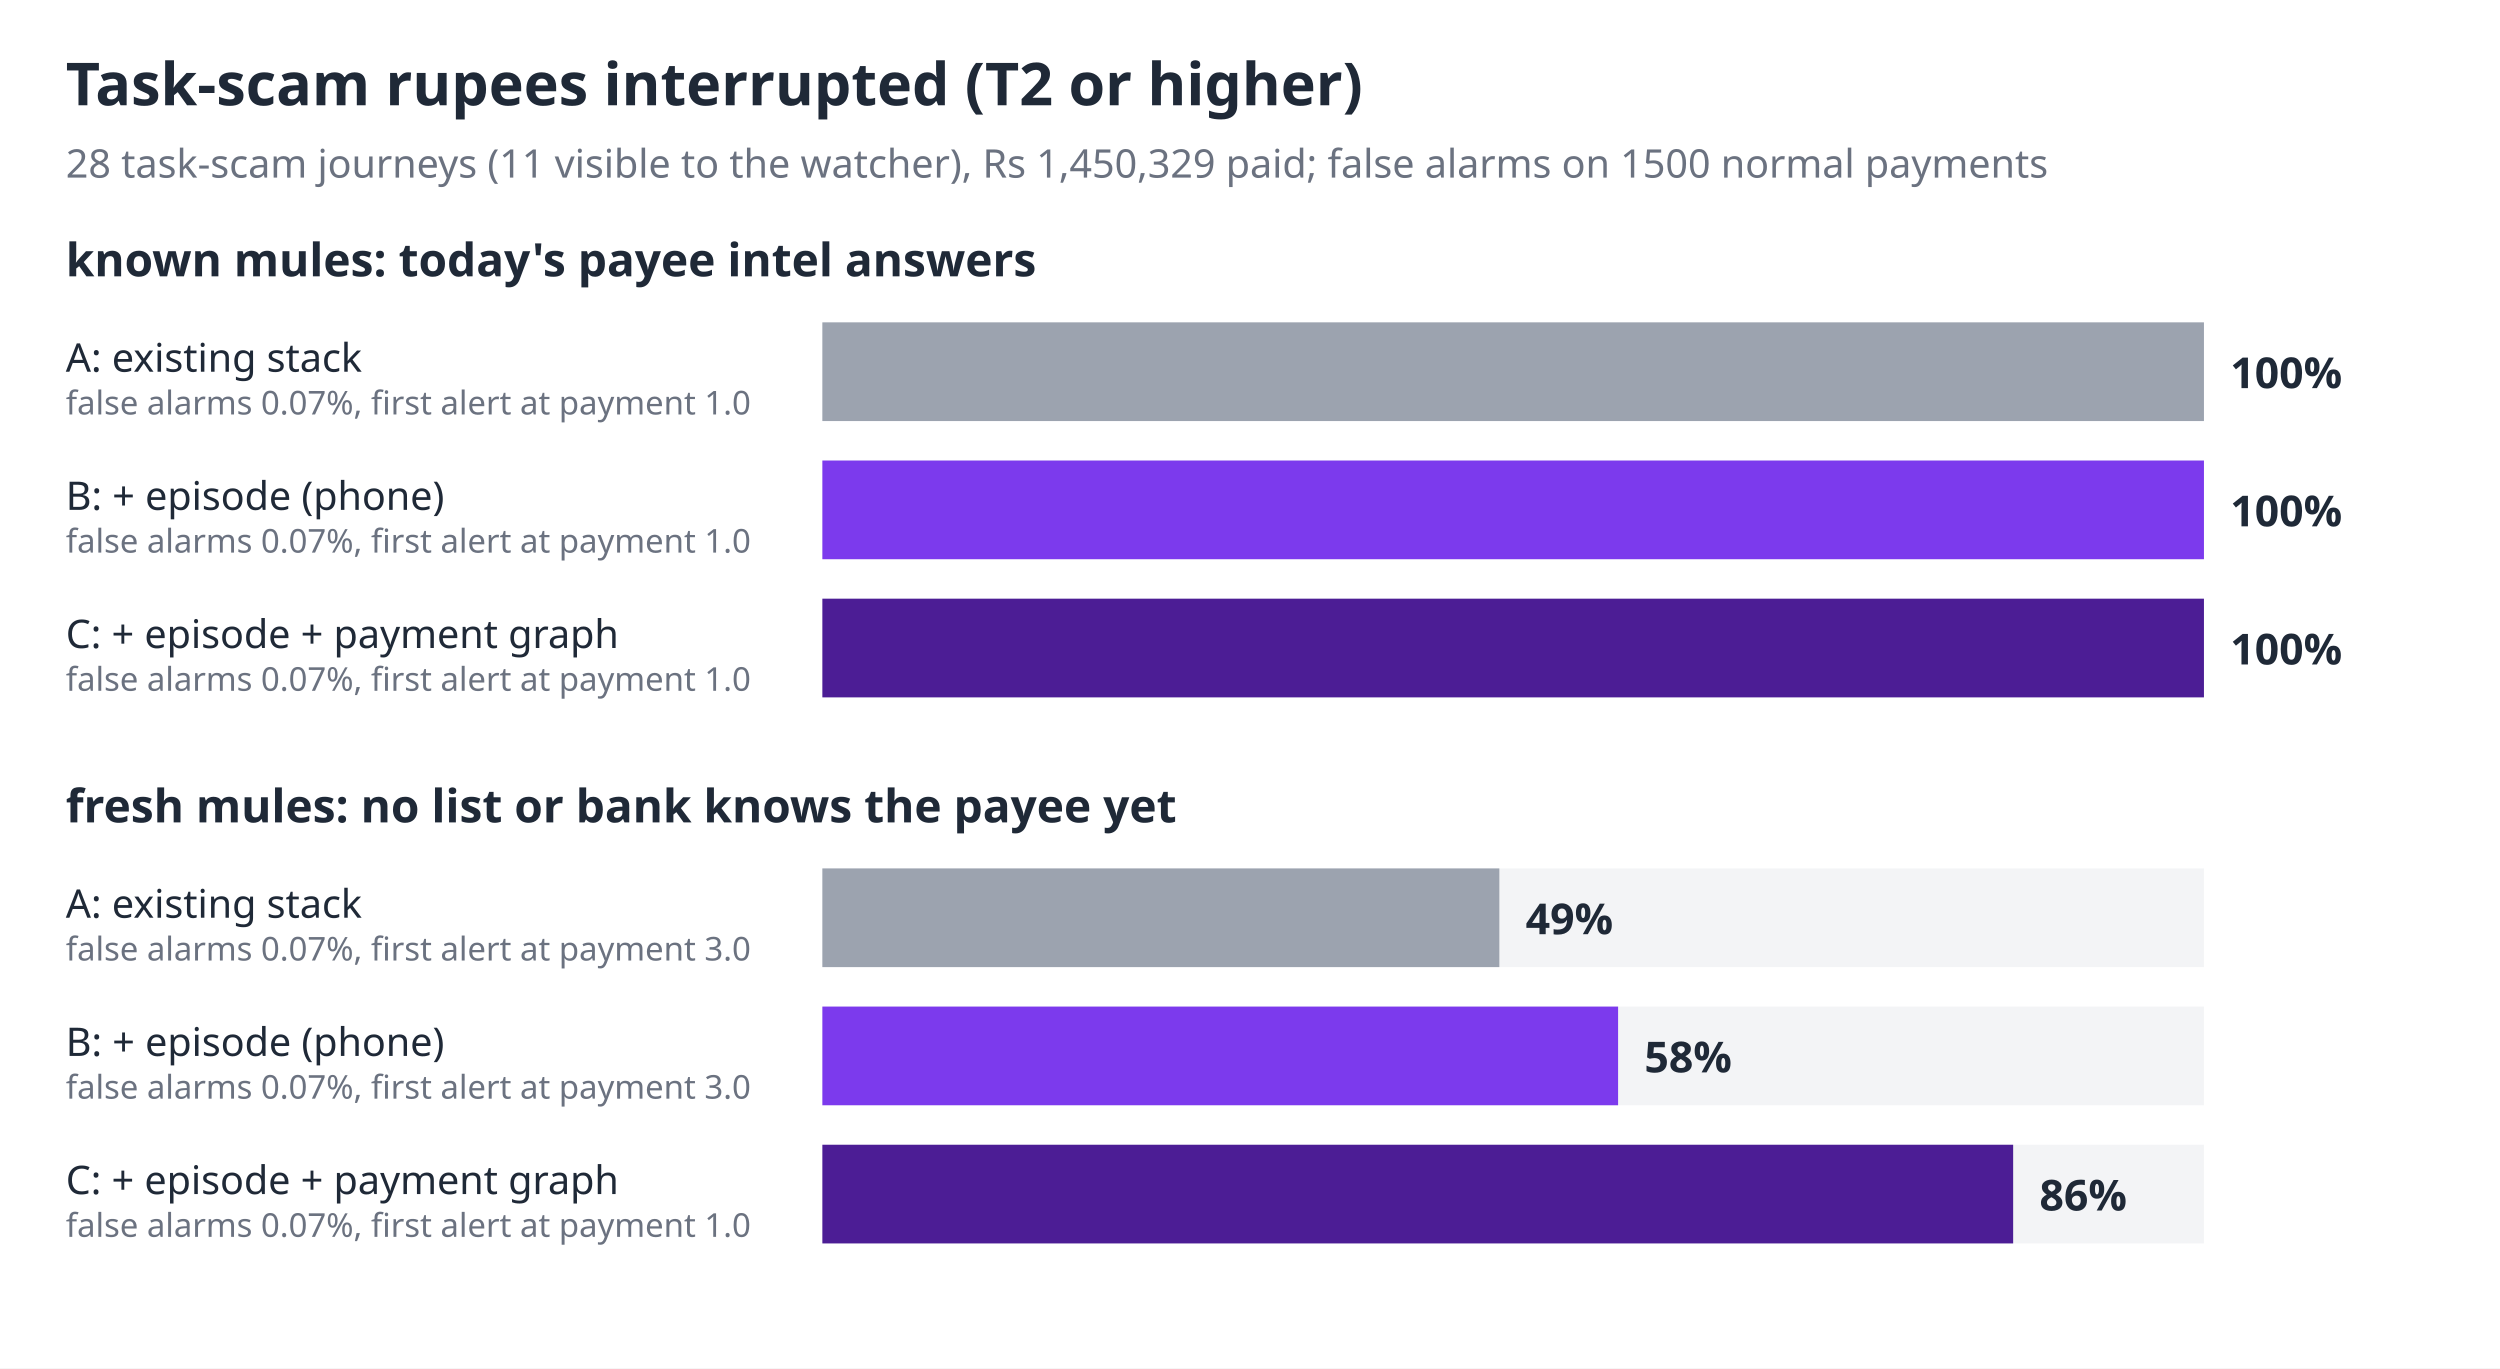
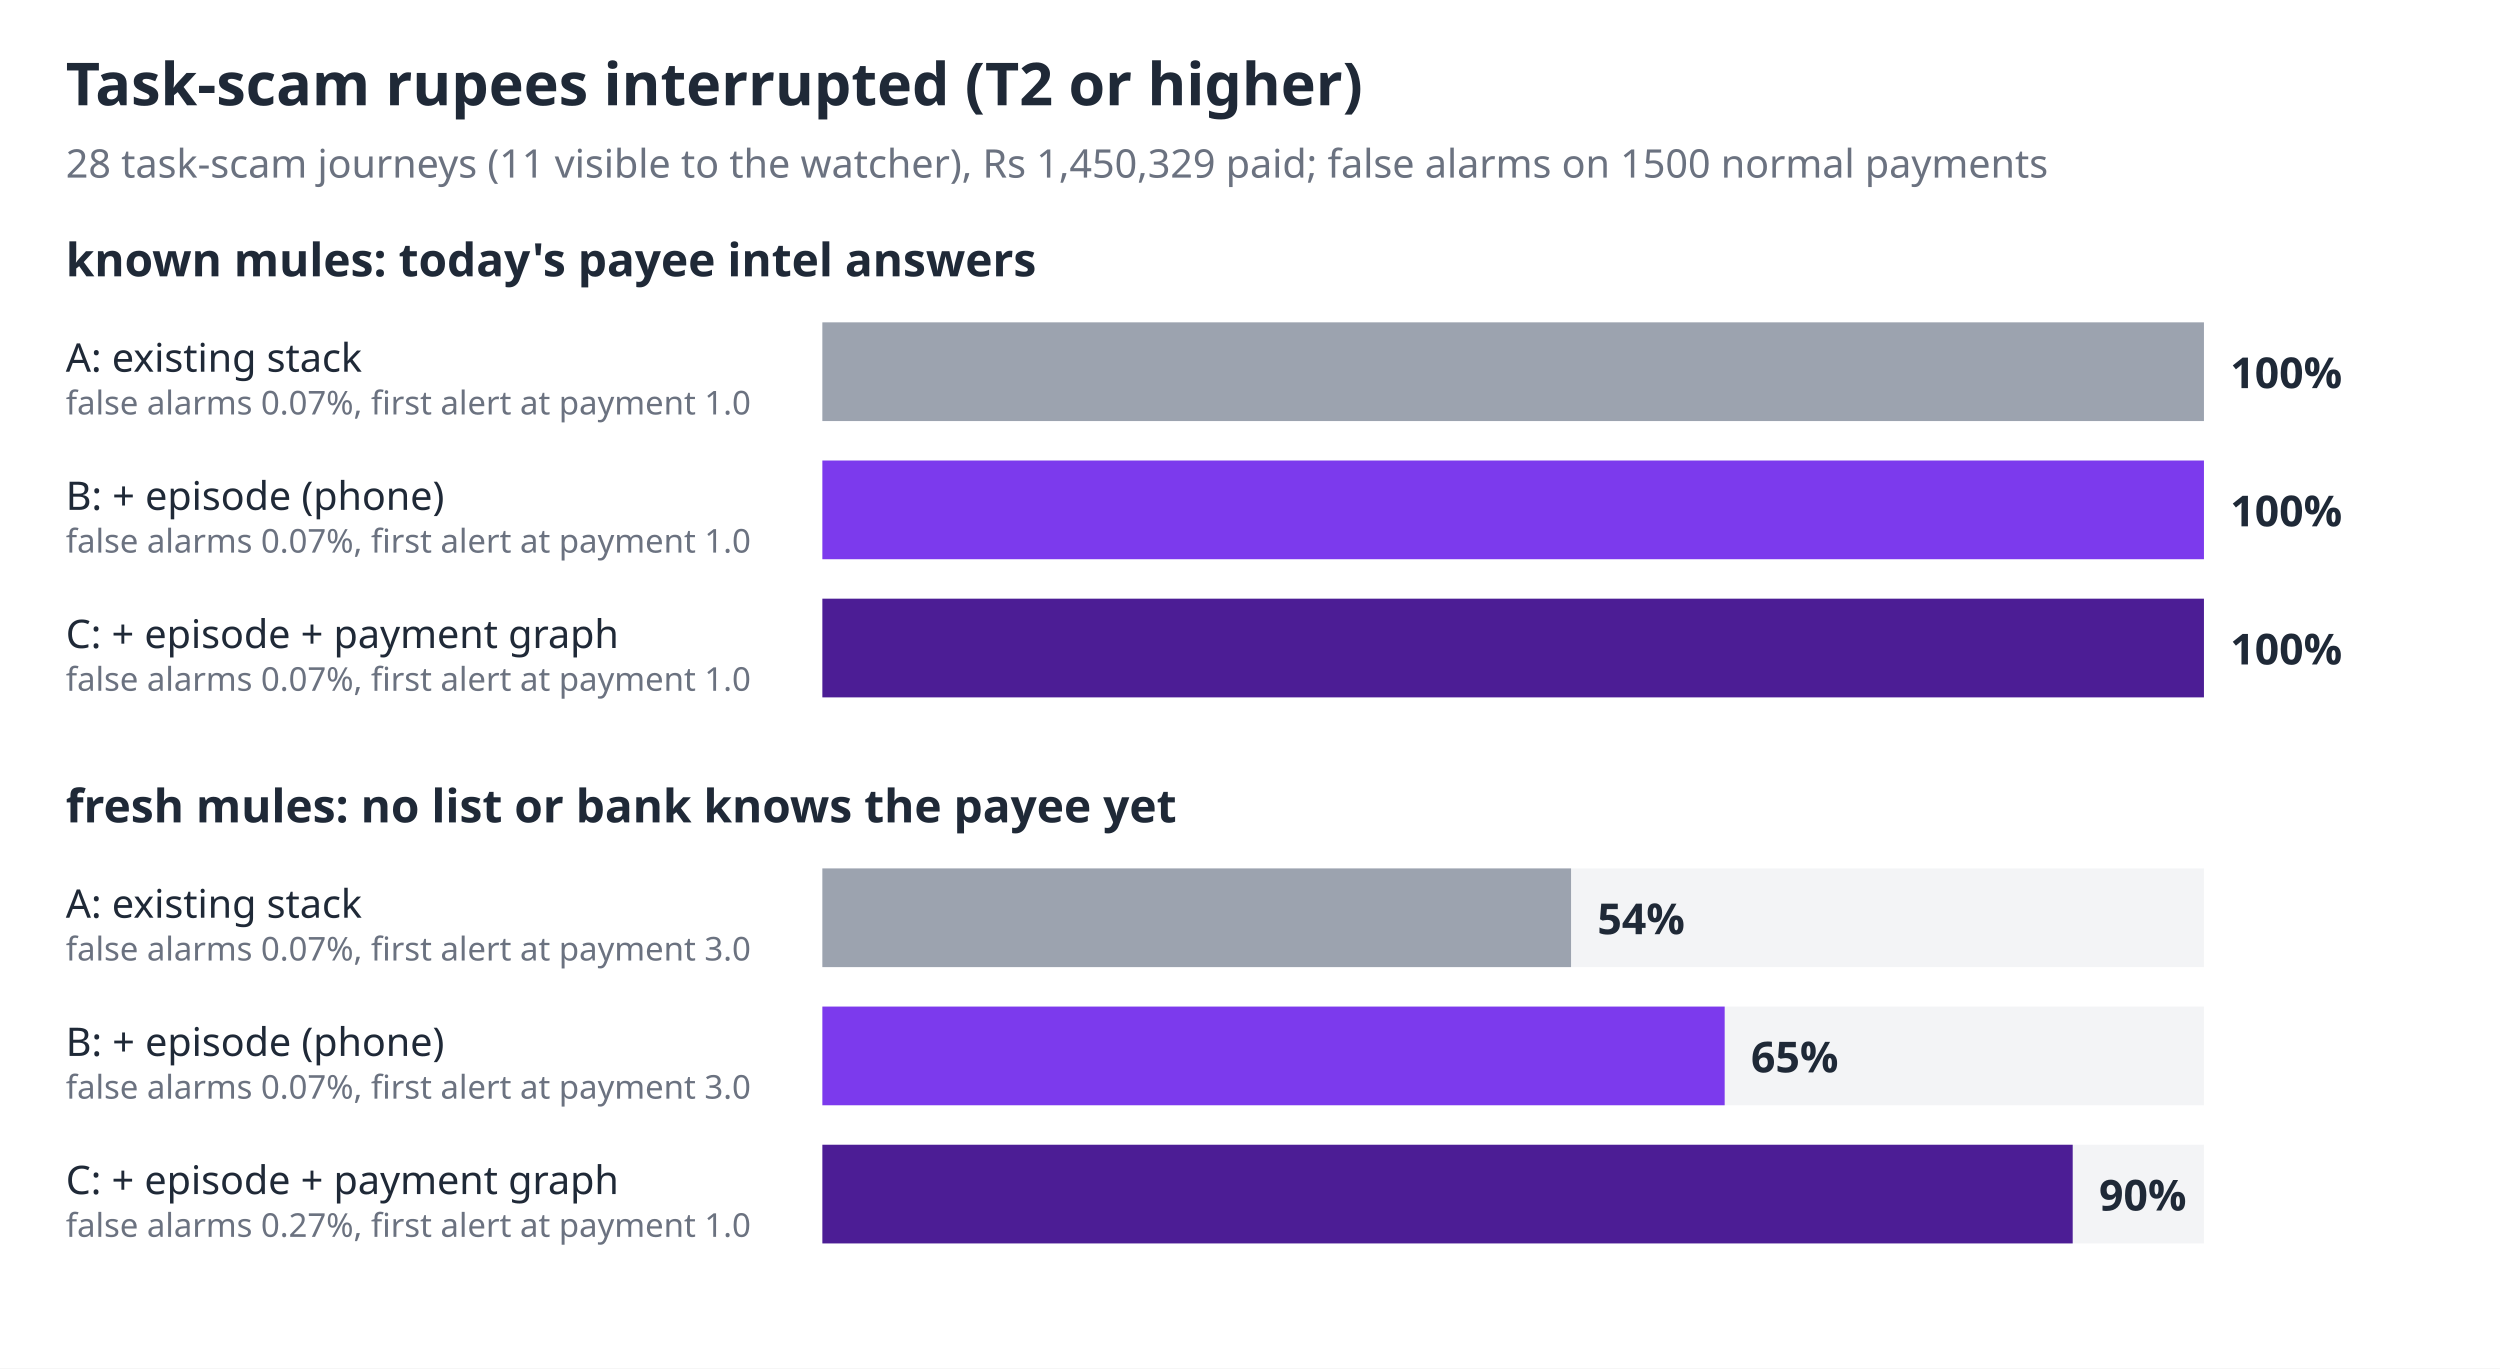
<svg xmlns="http://www.w3.org/2000/svg" viewBox="0 0 760 416" font-family="sans-serif">
  <rect width="760" height="416" fill="#ffffff" />
  <text x="20" y="32" font-size="18" font-weight="bold" fill="#1f2937">Task-scam rupees interrupted (T2 or higher)</text>
  <text x="20" y="54" font-size="12" fill="#6b7280">28 task-scam journeys (11 visible to the watcher), Rs 1,450,329 paid; false alarms on 1500 normal payments</text>
  <text x="20" y="84" font-size="14" font-weight="bold" fill="#1f2937">known mules: today's payee intel answers</text>
  <text x="20" y="113" font-size="12" fill="#1f2937">A: existing stack</text>
  <text x="20" y="126" font-size="10" fill="#6b7280">false alarms 0.07%, first alert at payment 1.0</text>
  <rect x="250" y="98" width="420" height="30" fill="#f3f4f6" />
  <rect x="250" y="98" width="420.0" height="30" fill="#9ca3af" />
  <text x="678.0" y="118" font-size="13" font-weight="bold" fill="#1f2937">100%</text>
  <text x="20" y="155" font-size="12" fill="#1f2937">B: + episode (phone)</text>
  <text x="20" y="168" font-size="10" fill="#6b7280">false alarms 0.07%, first alert at payment 1.0</text>
  <rect x="250" y="140" width="420" height="30" fill="#f3f4f6" />
  <rect x="250" y="140" width="420.0" height="30" fill="#7c3aed" />
  <text x="678.0" y="160" font-size="13" font-weight="bold" fill="#1f2937">100%</text>
  <text x="20" y="197" font-size="12" fill="#1f2937">C: + episode + payment graph</text>
  <text x="20" y="210" font-size="10" fill="#6b7280">false alarms 0.07%, first alert at payment 1.0</text>
  <rect x="250" y="182" width="420" height="30" fill="#f3f4f6" />
  <rect x="250" y="182" width="420.0" height="30" fill="#4c1d95" />
  <text x="678.0" y="202" font-size="13" font-weight="bold" fill="#1f2937">100%</text>
  <text x="20" y="250" font-size="14" font-weight="bold" fill="#1f2937">fresh mules: no list or bank knows the payee yet</text>
  <text x="20" y="279" font-size="12" fill="#1f2937">A: existing stack</text>
  <text x="20" y="292" font-size="10" fill="#6b7280">false alarms 0.07%, first alert at payment 3.0</text>
  <rect x="250" y="264" width="420" height="30" fill="#f3f4f6" />
-   <rect x="250" y="264" width="205.8" height="30" fill="#9ca3af" />
-   <text x="463.8" y="284" font-size="13" font-weight="bold" fill="#1f2937">49%</text>
+   <rect x="250" y="264" width="227.6" height="30" fill="#9ca3af" />
+   <text x="485.6" y="284" font-size="13" font-weight="bold" fill="#1f2937">54%</text>
  <text x="20" y="321" font-size="12" fill="#1f2937">B: + episode (phone)</text>
  <text x="20" y="334" font-size="10" fill="#6b7280">false alarms 0.07%, first alert at payment 3.0</text>
  <rect x="250" y="306" width="420" height="30" fill="#f3f4f6" />
-   <rect x="250" y="306" width="241.9" height="30" fill="#7c3aed" />
-   <text x="499.9" y="326" font-size="13" font-weight="bold" fill="#1f2937">58%</text>
+   <rect x="250" y="306" width="274.3" height="30" fill="#7c3aed" />
+   <text x="532.3" y="326" font-size="13" font-weight="bold" fill="#1f2937">65%</text>
  <text x="20" y="363" font-size="12" fill="#1f2937">C: + episode + payment graph</text>
-   <text x="20" y="376" font-size="10" fill="#6b7280">false alarms 0.07%, first alert at payment 1.0</text>
+   <text x="20" y="376" font-size="10" fill="#6b7280">false alarms 0.27%, first alert at payment 1.0</text>
  <rect x="250" y="348" width="420" height="30" fill="#f3f4f6" />
-   <rect x="250" y="348" width="362.0" height="30" fill="#4c1d95" />
-   <text x="620.0" y="368" font-size="13" font-weight="bold" fill="#1f2937">86%</text>
+   <rect x="250" y="348" width="380.1" height="30" fill="#4c1d95" />
+   <text x="638.1" y="368" font-size="13" font-weight="bold" fill="#1f2937">90%</text>
</svg>
